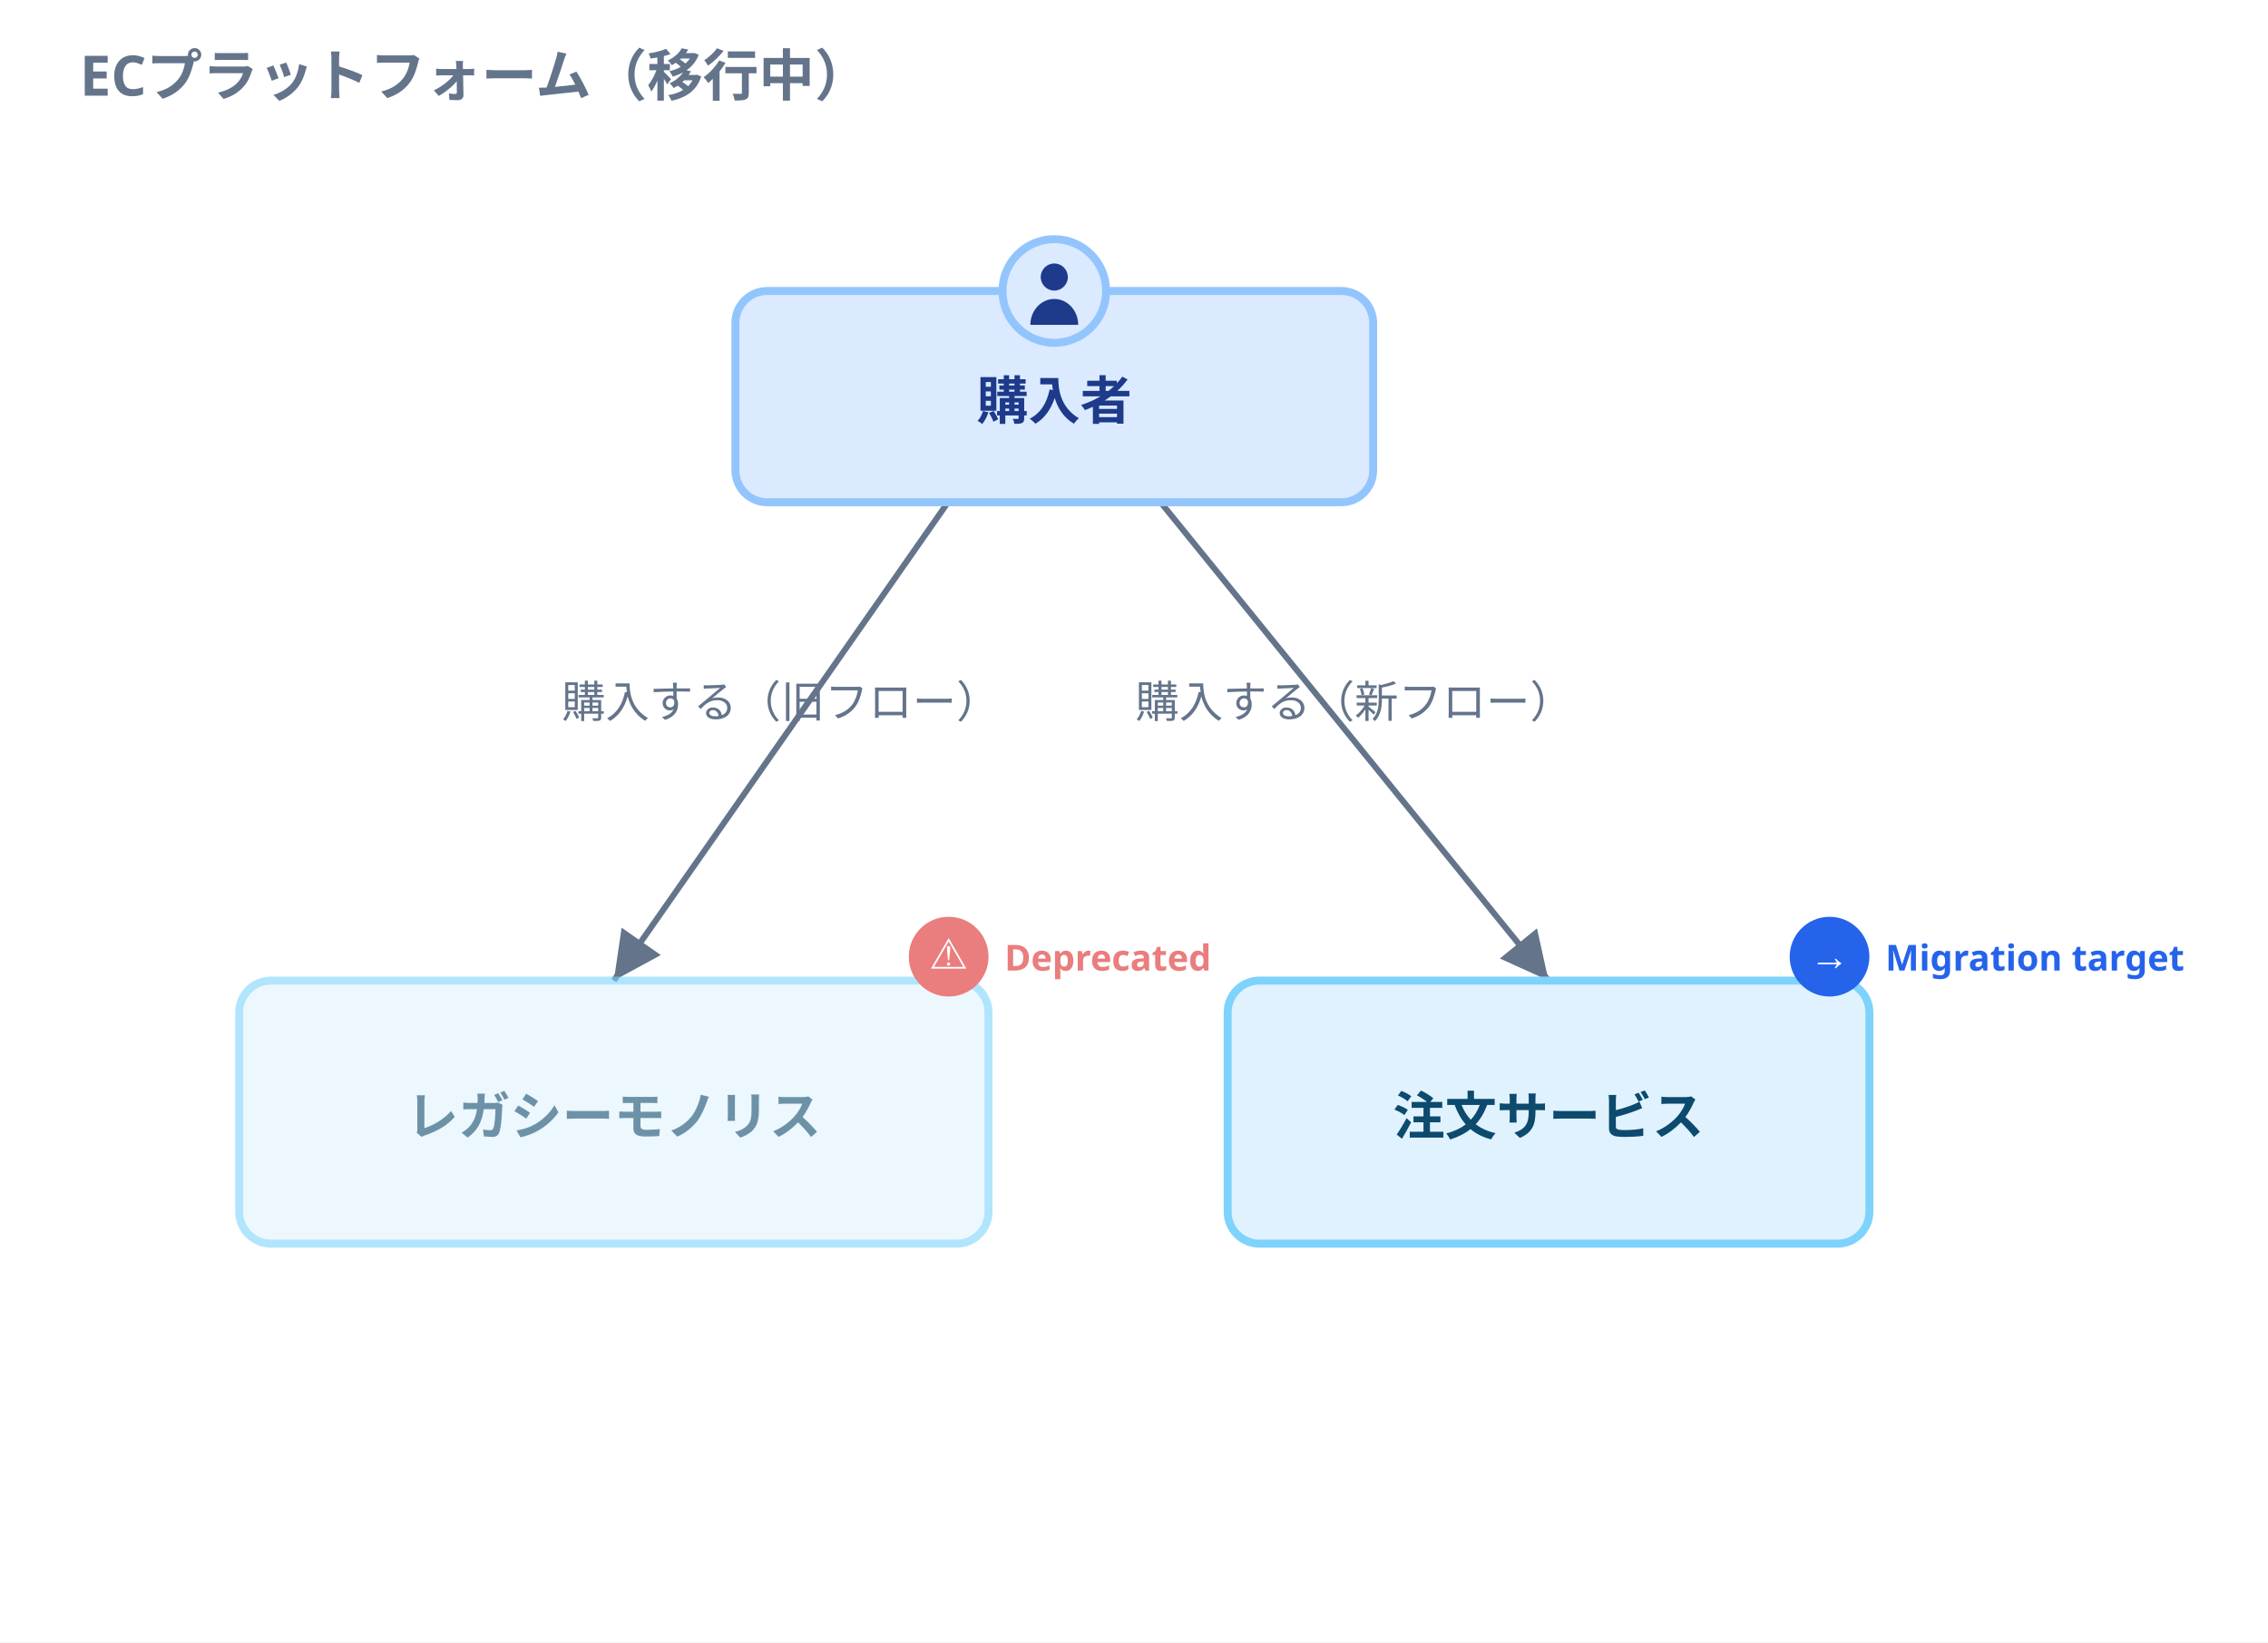
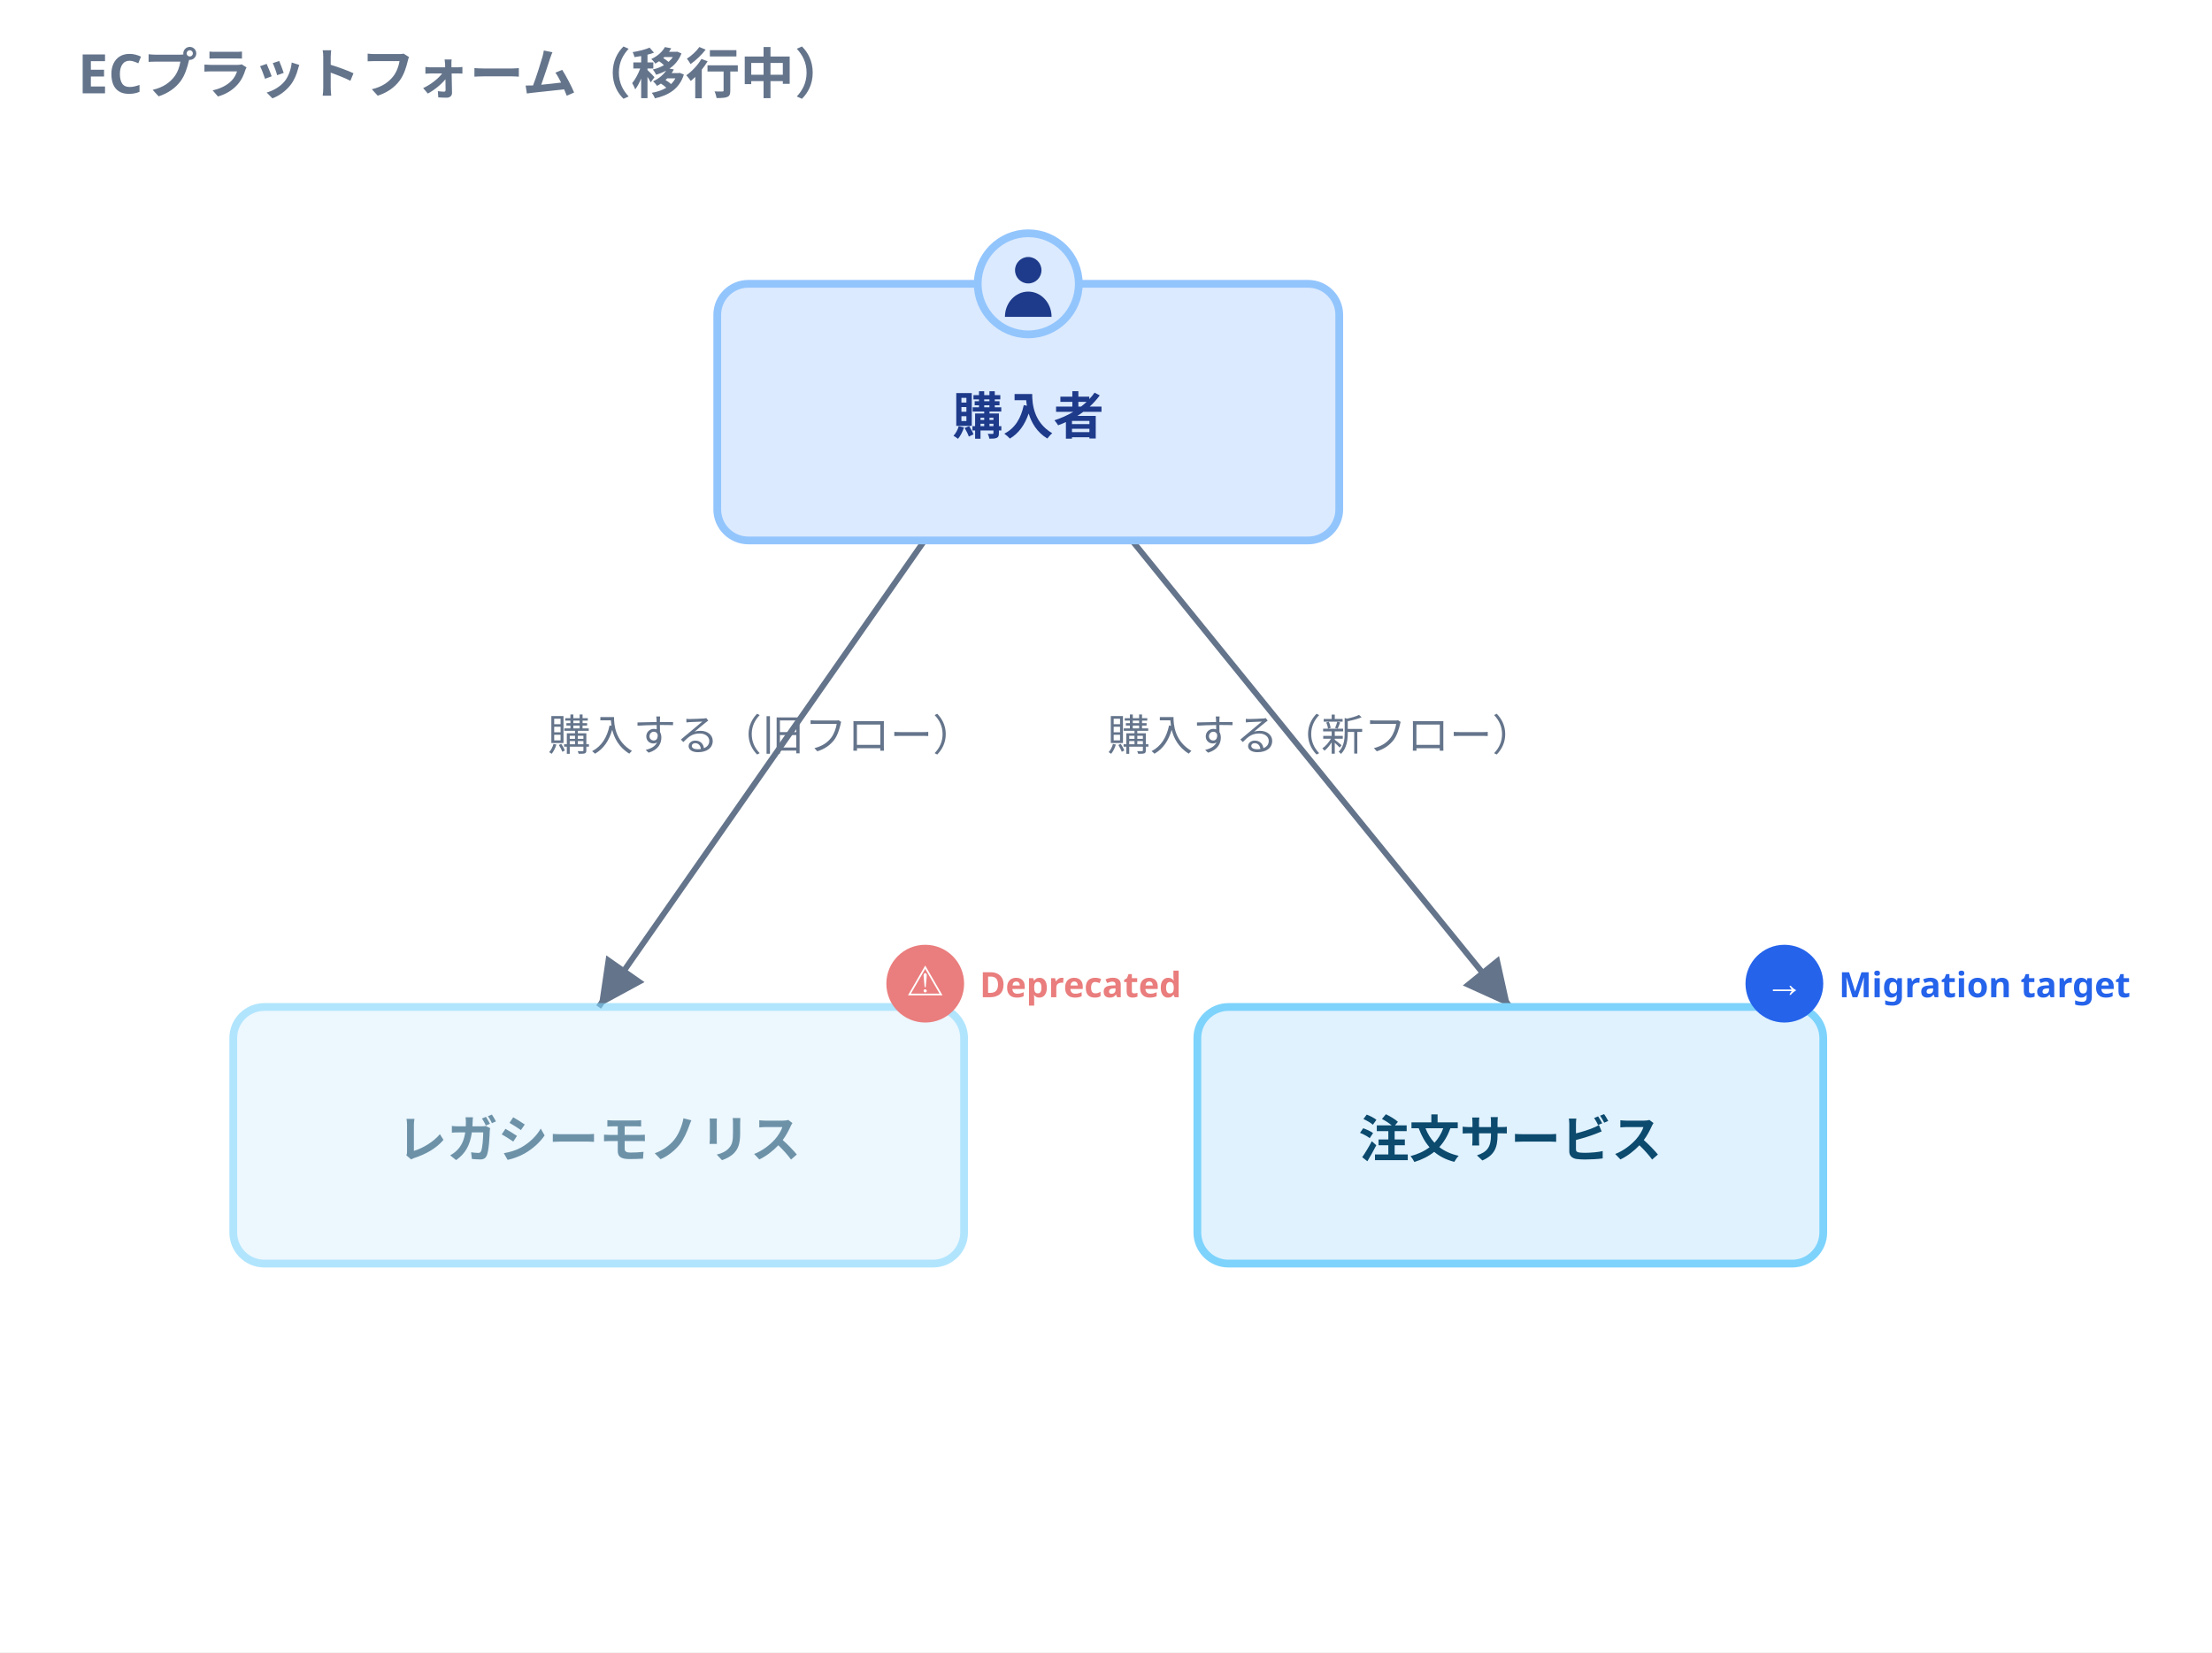
- <svg xmlns="http://www.w3.org/2000/svg" viewBox="0 0 569 412" width="569" height="412">
+ <svg xmlns="http://www.w3.org/2000/svg" viewBox="0 0 569 425" width="569" height="425">
  <defs>
    <marker id="arrow-default" viewBox="0 0 10 10" refX="10" refY="5" markerWidth="8" markerHeight="8" orient="auto-start-reverse">
      <path d="M 0 0 L 10 5 L 0 10 z" fill="#64748B" />
    </marker>
  </defs>
-   <rect width="569" height="412" fill="#FFFFFF" rx="0" />
+   <rect width="569" height="425" fill="#FFFFFF" rx="0" />
  <text x="20" y="24" fill="#64748B" font-size="14px" font-family="sans-serif" font-weight="bold">ECプラットフォーム（移行中）</text>
  <g class="edges">
    <g data-edge-from="Customer" data-edge-to="LegacyMonolith" data-edge-kind="sync" data-edge-canonical-id="Customer-&gt;LegacyMonolith" data-edge-label="購入する（旧フロー）" class="krs-edge krs-edge--interactive">
-       <line x1="237.833" y1="126" x2="154" y2="246" stroke="transparent" stroke-width="14" stroke-linecap="butt" class="krs-edge__hitline" />
-       <line x1="237.833" y1="126" x2="154" y2="246" stroke="#64748B" stroke-width="1.5" marker-end="url(#arrow-default)" />
-       <text x="195.917" y="180" text-anchor="middle" fill="#64748B" font-size="11px" font-family="sans-serif">購入する（旧フロー）</text>
+       <line x1="237.833" y1="139" x2="154" y2="259" stroke="transparent" stroke-width="14" stroke-linecap="butt" class="krs-edge__hitline" />
+       <line x1="237.833" y1="139" x2="154" y2="259" stroke="#64748B" stroke-width="1.5" marker-end="url(#arrow-default)" />
+       <text x="195.917" y="193" text-anchor="middle" fill="#64748B" font-size="11px" font-family="sans-serif">購入する（旧フロー）</text>
    </g>
    <g data-edge-from="Customer" data-edge-to="OrderService" data-edge-kind="sync" data-edge-canonical-id="Customer-&gt;OrderService" data-edge-label="購入する（新フロー）" class="krs-edge krs-edge--interactive">
-       <line x1="291.167" y1="126" x2="388.5" y2="246" stroke="transparent" stroke-width="14" stroke-linecap="butt" class="krs-edge__hitline" />
-       <line x1="291.167" y1="126" x2="388.5" y2="246" stroke="#64748B" stroke-width="1.5" marker-end="url(#arrow-default)" />
-       <text x="339.833" y="180" text-anchor="middle" fill="#64748B" font-size="11px" font-family="sans-serif">購入する（新フロー）</text>
+       <line x1="291.167" y1="139" x2="388.5" y2="259" stroke="transparent" stroke-width="14" stroke-linecap="butt" class="krs-edge__hitline" />
+       <line x1="291.167" y1="139" x2="388.5" y2="259" stroke="#64748B" stroke-width="1.5" marker-end="url(#arrow-default)" />
+       <text x="339.833" y="193" text-anchor="middle" fill="#64748B" font-size="11px" font-family="sans-serif">購入する（新フロー）</text>
    </g>
  </g>
  <g class="nodes">
    <g data-node-id="Customer" data-node-kind="user" data-has-children="false" data-has-description="false">
-       <rect x="184.5" y="73" width="160" height="53" rx="8" ry="8" fill="#DBEAFE" stroke="#93C5FD" stroke-width="2" />
+       <rect x="184.5" y="73" width="160" height="66" rx="8" ry="8" fill="#DBEAFE" stroke="#93C5FD" stroke-width="2" />
      <circle cx="264.5" cy="73" r="13" fill="#DBEAFE" stroke="#93C5FD" stroke-width="2" />
      <circle cx="264.5" cy="69.5" r="3.4" fill="#1E3A8A" />
      <path d="M258.5 81.5 a6 6.5 0 0 1 12 0 Z" fill="#1E3A8A" />
-       <text x="264.5" y="99.5" text-anchor="middle" dominant-baseline="central" fill="#1E3A8A" font-size="13px" font-weight="bold" font-family="sans-serif">購入者</text>
+       <text x="264.5" y="106" text-anchor="middle" dominant-baseline="central" fill="#1E3A8A" font-size="13px" font-weight="bold" font-family="sans-serif">購入者</text>
    </g>
    <g data-node-id="LegacyMonolith" data-node-kind="service" data-has-children="true" data-has-description="false" style="cursor: pointer" opacity="0.6">
-       <rect x="60" y="246" width="188" height="66" rx="8" ry="8" fill="#E0F2FE" stroke="#7DD3FC" stroke-width="2" />
-       <text x="154" y="279" text-anchor="middle" dominant-baseline="central" fill="#0C4A6E" font-size="13px" font-weight="bold" font-family="sans-serif">レガシーモノリス</text>
+       <rect x="60" y="259" width="188" height="66" rx="8" ry="8" fill="#E0F2FE" stroke="#7DD3FC" stroke-width="2" />
+       <text x="154" y="292" text-anchor="middle" dominant-baseline="central" fill="#0C4A6E" font-size="13px" font-weight="bold" font-family="sans-serif">レガシーモノリス</text>
      <g data-node-badge="LegacyMonolith">
-         <circle cx="238" cy="240" r="10" fill="#DC2626" />
-         <text x="238" y="240" text-anchor="middle" dominant-baseline="central" fill="white" font-size="10px">⚠</text>
-         <text x="252" y="240" dominant-baseline="central" fill="#DC2626" font-size="9px" font-weight="bold" font-family="sans-serif">Deprecated</text>
+         <circle cx="238" cy="253" r="10" fill="#DC2626" />
+         <text x="238" y="253" text-anchor="middle" dominant-baseline="central" fill="white" font-size="10px">⚠</text>
+         <text x="252" y="253" dominant-baseline="central" fill="#DC2626" font-size="9px" font-weight="bold" font-family="sans-serif">Deprecated</text>
      </g>
    </g>
    <g data-node-id="OrderService" data-node-kind="service" data-has-children="true" data-has-description="false" style="cursor: pointer">
-       <rect x="308" y="246" width="161" height="66" rx="8" ry="8" fill="#E0F2FE" stroke="#7DD3FC" stroke-width="2" />
-       <text x="388.5" y="279" text-anchor="middle" dominant-baseline="central" fill="#0C4A6E" font-size="13px" font-weight="bold" font-family="sans-serif">注文サービス</text>
+       <rect x="308" y="259" width="161" height="66" rx="8" ry="8" fill="#E0F2FE" stroke="#7DD3FC" stroke-width="2" />
+       <text x="388.5" y="292" text-anchor="middle" dominant-baseline="central" fill="#0C4A6E" font-size="13px" font-weight="bold" font-family="sans-serif">注文サービス</text>
      <g data-node-badge="OrderService">
-         <circle cx="459" cy="240" r="10" fill="#2563EB" />
-         <text x="459" y="240" text-anchor="middle" dominant-baseline="central" fill="white" font-size="10px">→</text>
-         <text x="473" y="240" dominant-baseline="central" fill="#2563EB" font-size="9px" font-weight="bold" font-family="sans-serif">Migration target</text>
+         <circle cx="459" cy="253" r="10" fill="#2563EB" />
+         <text x="459" y="253" text-anchor="middle" dominant-baseline="central" fill="white" font-size="10px">→</text>
+         <text x="473" y="253" dominant-baseline="central" fill="#2563EB" font-size="9px" font-weight="bold" font-family="sans-serif">Migration target</text>
      </g>
    </g>
  </g>
</svg>
